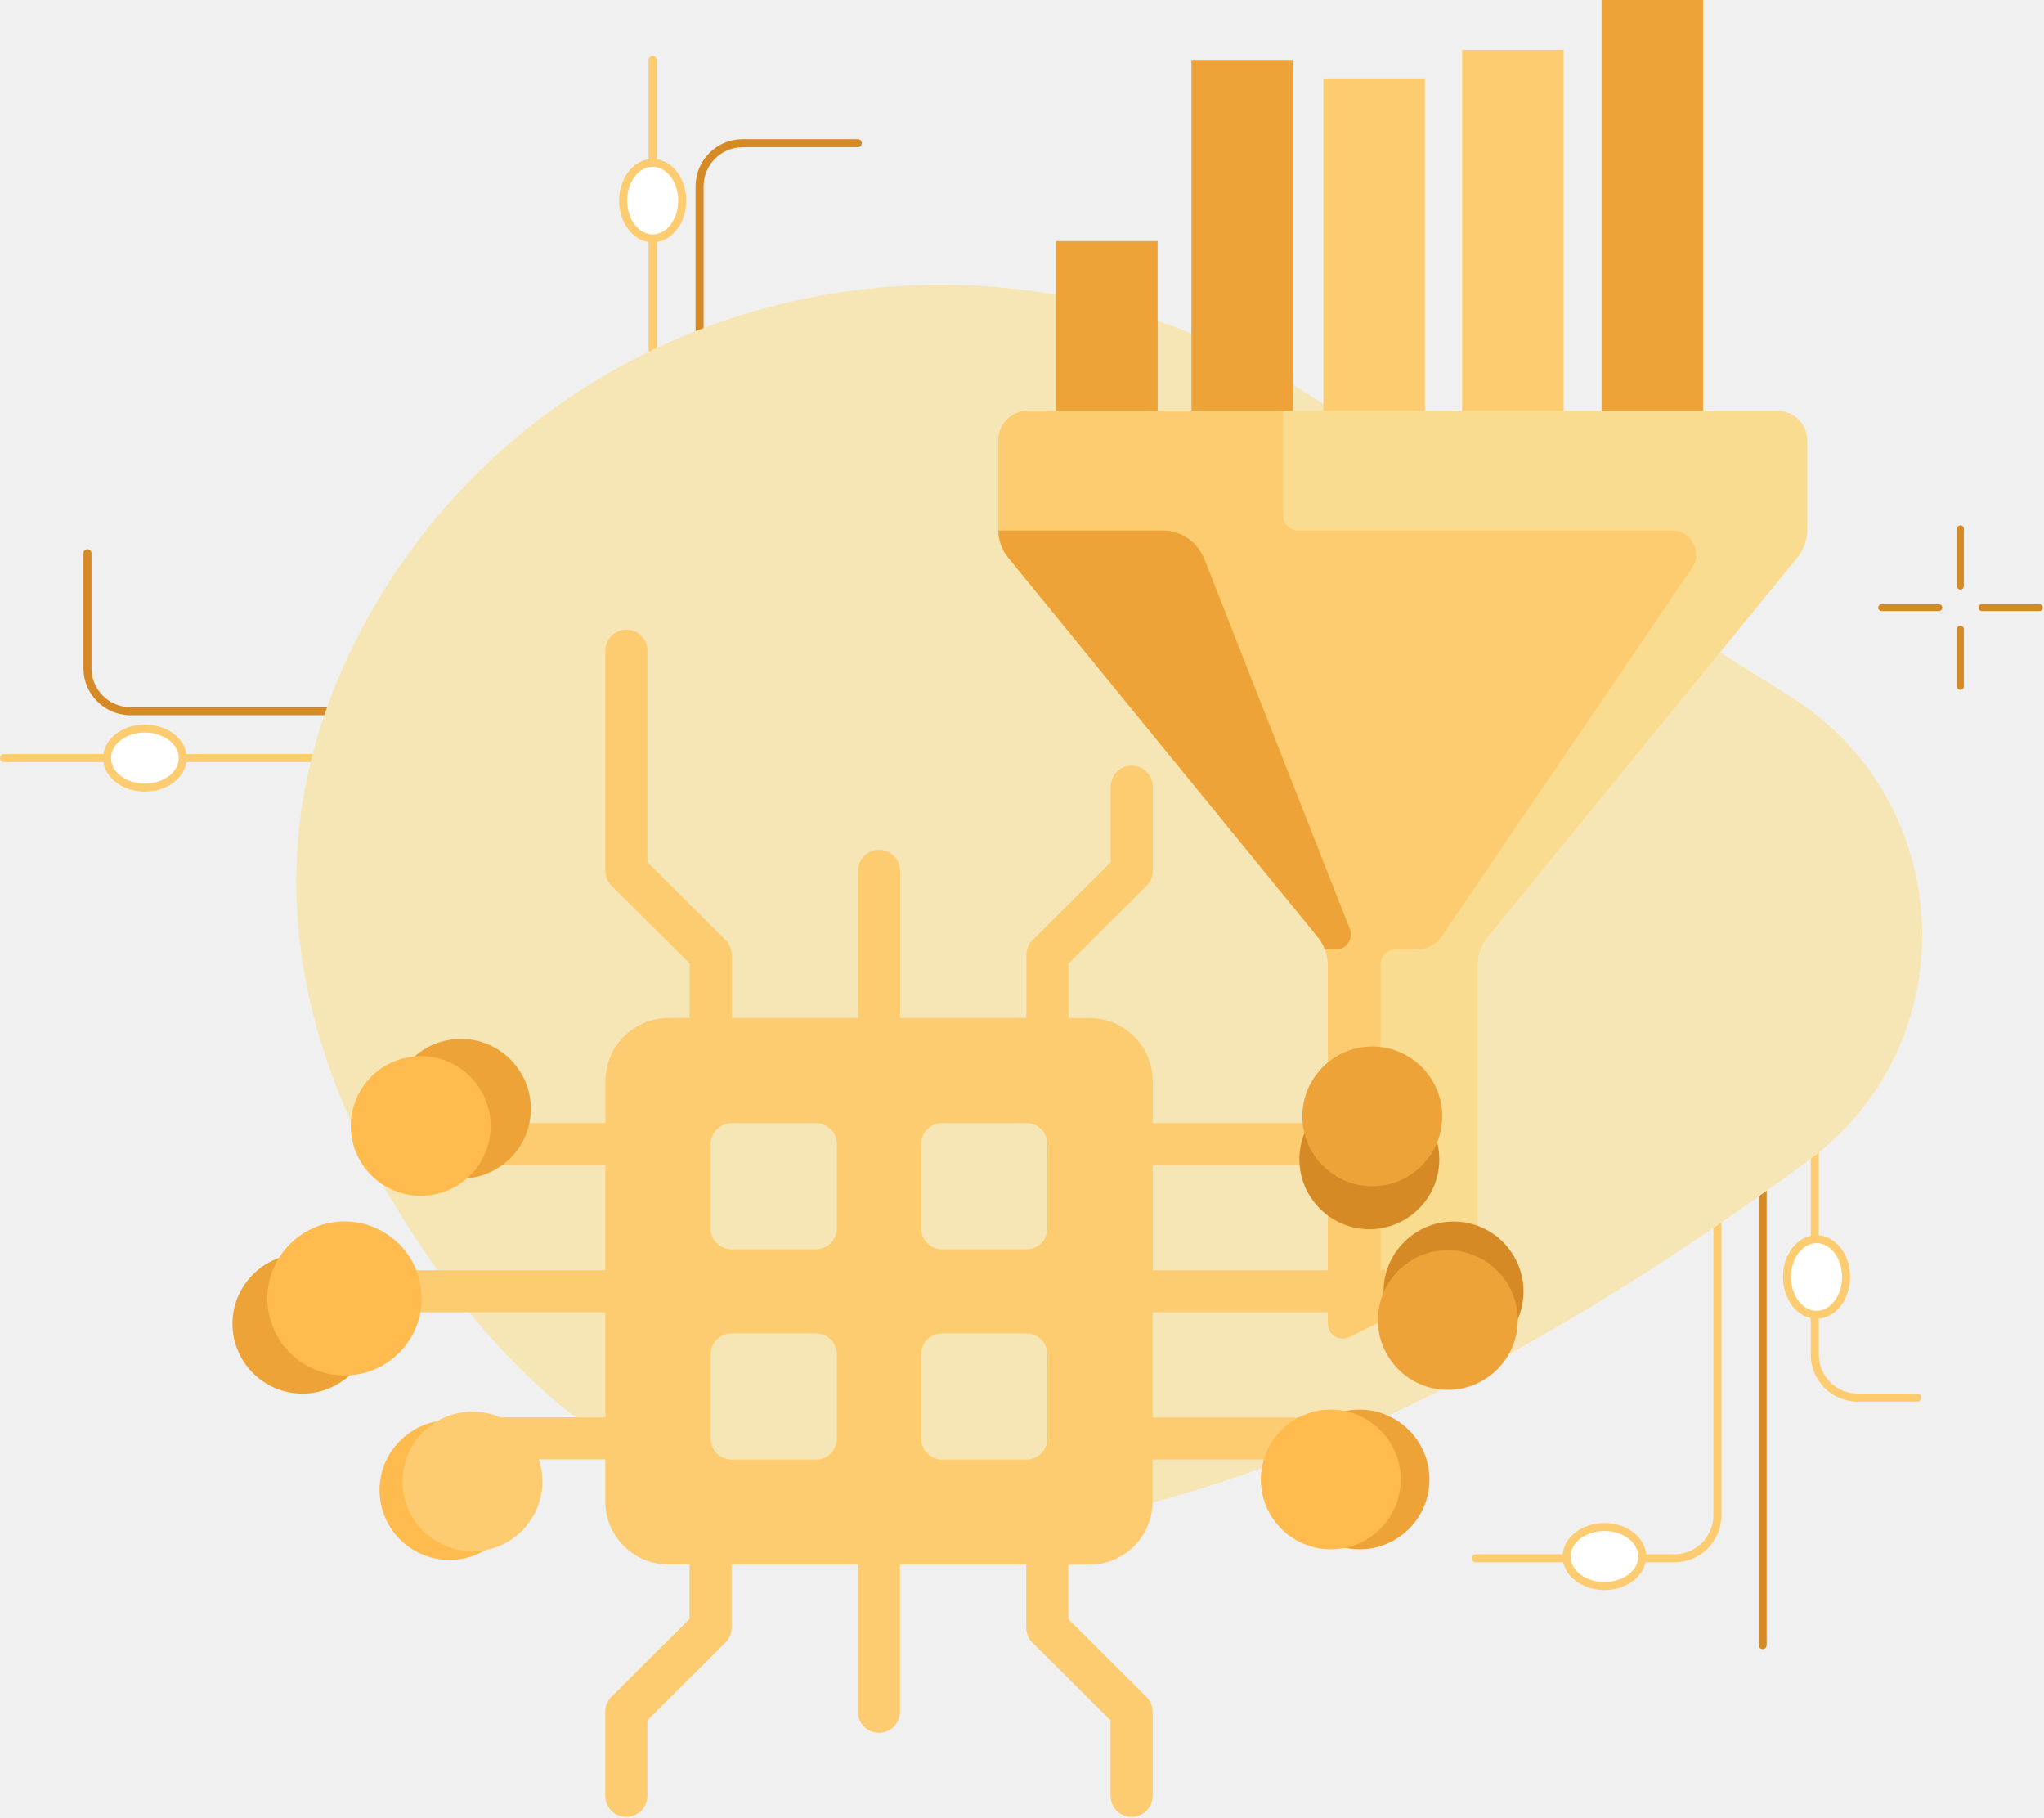
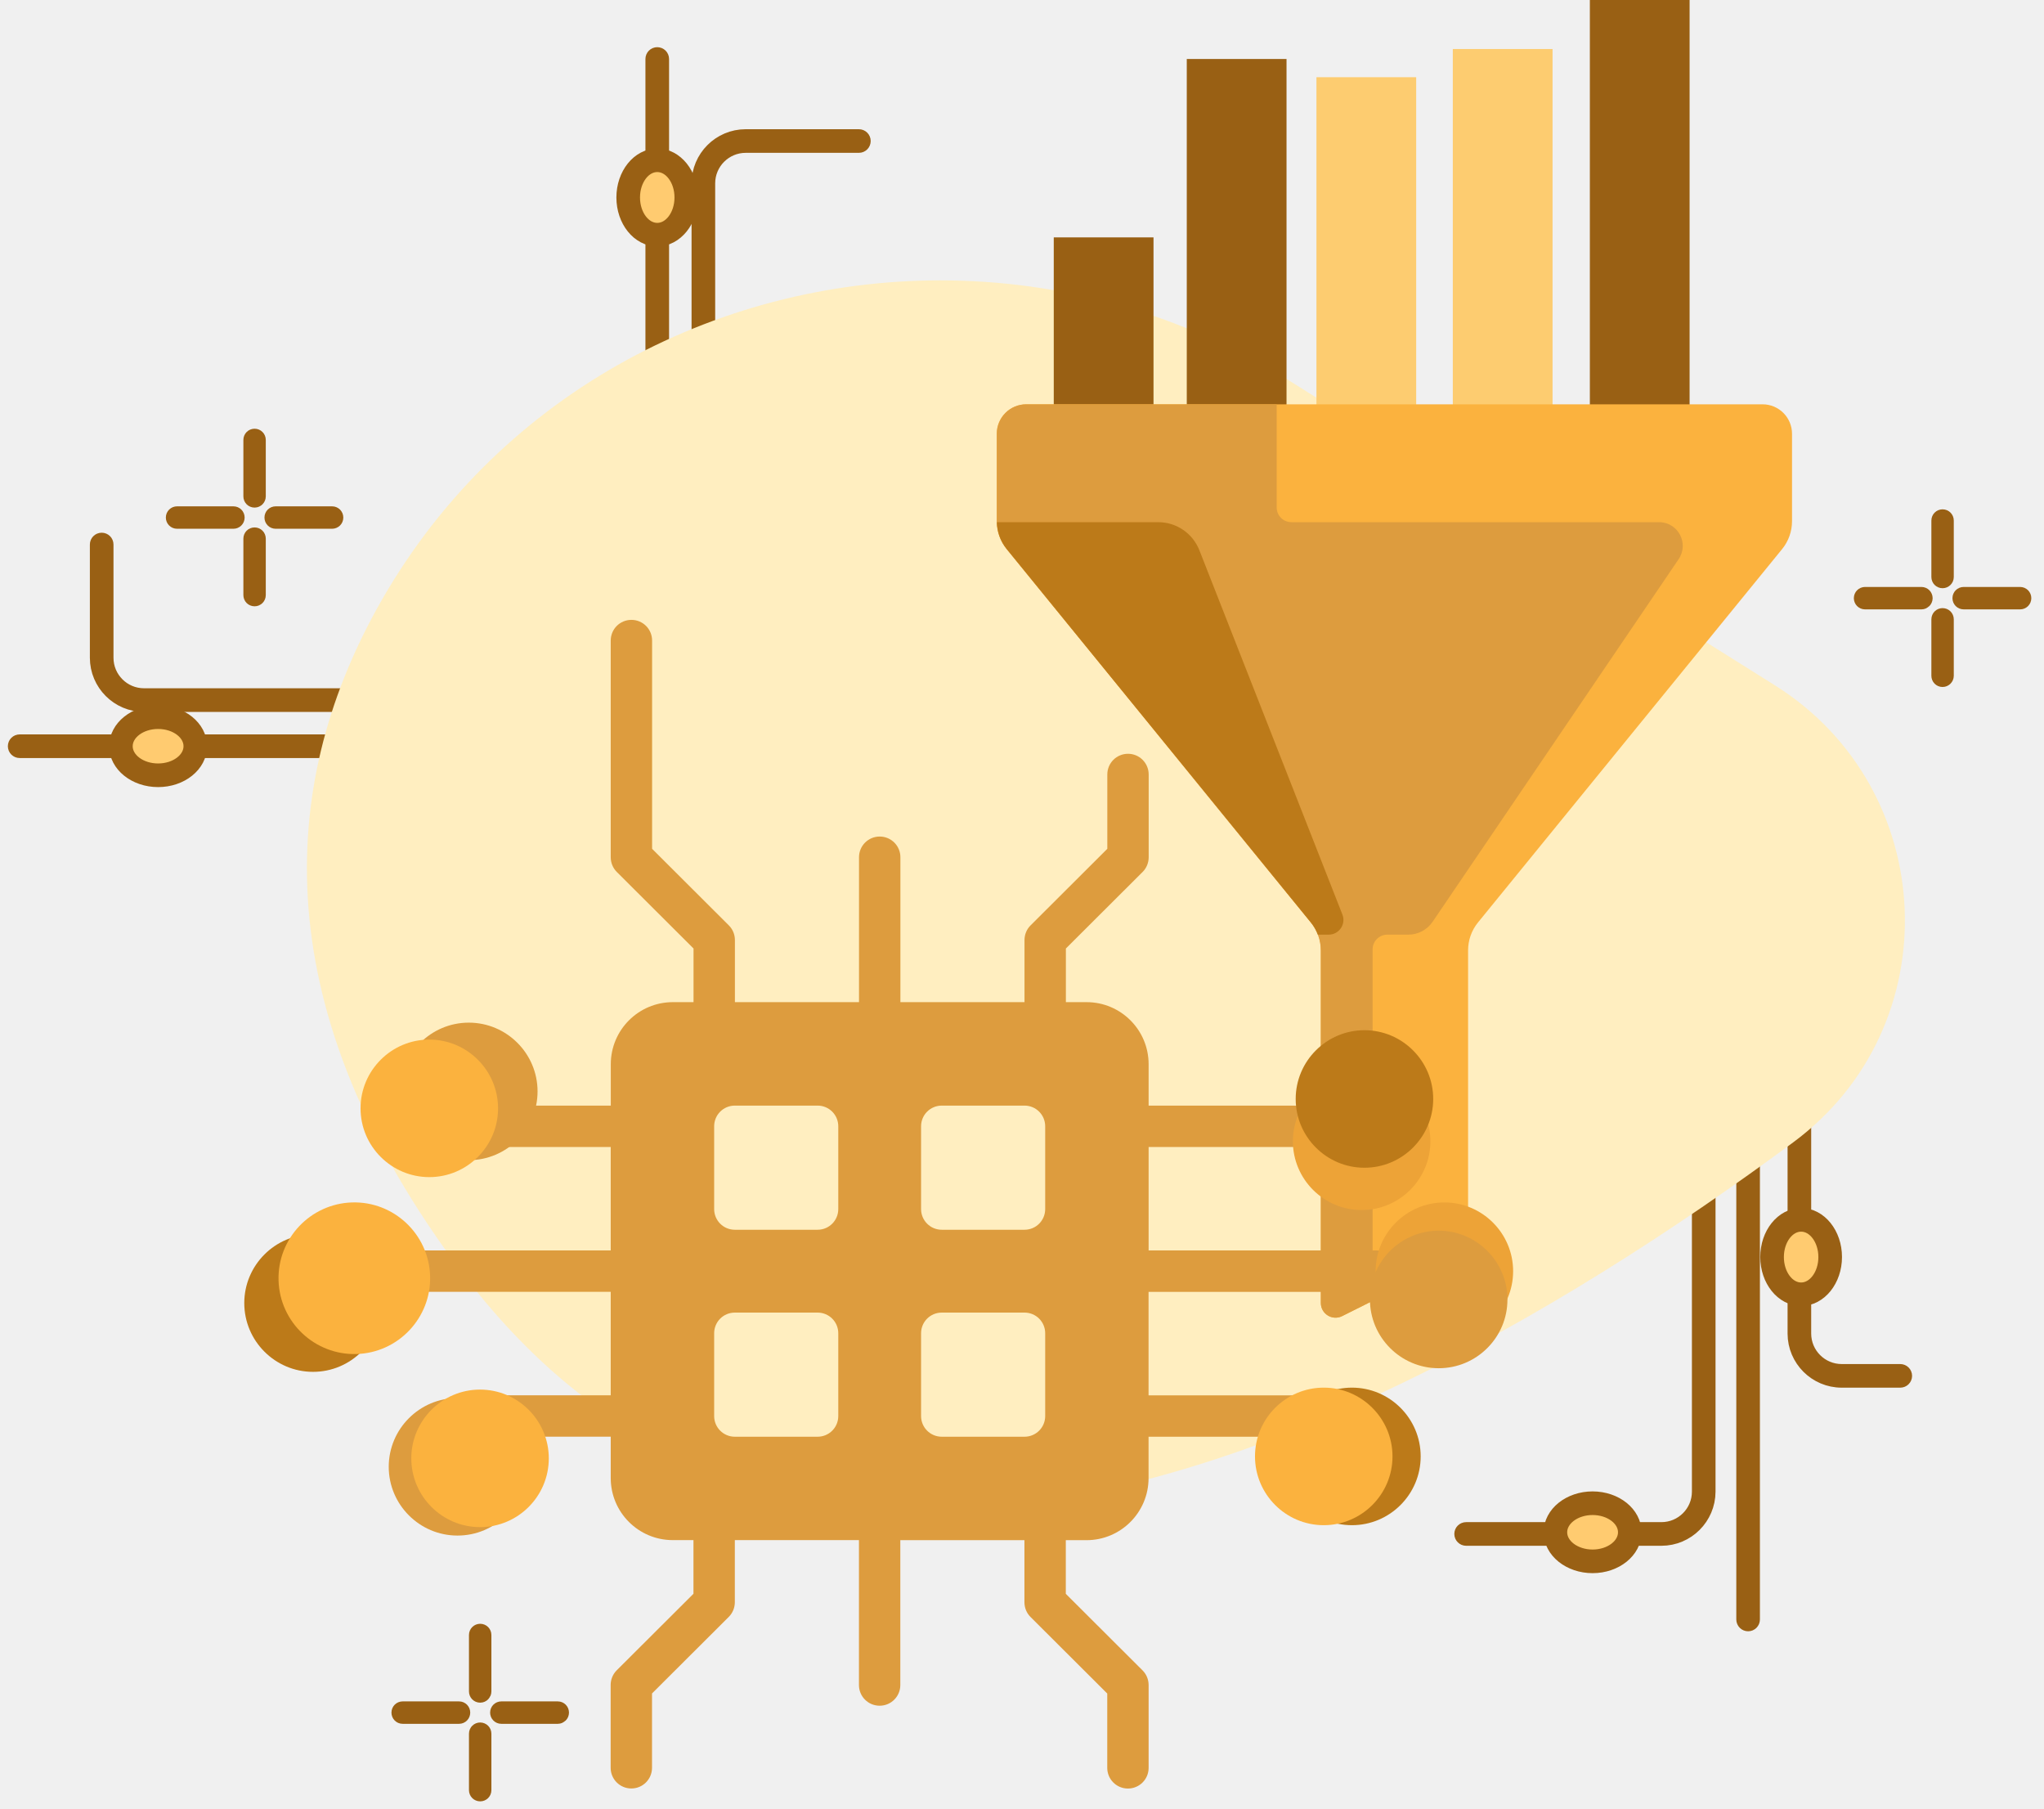
- <svg xmlns="http://www.w3.org/2000/svg" width="126" height="112" viewBox="0 0 126 112" fill="none">
-   <path d="M108.656 101.632C108.521 101.632 108.408 101.523 108.408 101.384V68.471C108.408 68.337 108.517 68.224 108.656 68.224C108.794 68.224 108.903 68.333 108.903 68.471V101.384C108.903 101.523 108.79 101.632 108.656 101.632Z" fill="#D68A25" />
-   <path d="M118.195 86.38H114.521C112.922 86.38 111.62 85.081 111.62 83.484V69.758C111.62 69.624 111.729 69.511 111.868 69.511C112.006 69.511 112.116 69.62 112.116 69.758V83.484C112.116 84.808 113.195 85.886 114.521 85.886H118.195C118.33 85.886 118.443 85.995 118.443 86.133C118.443 86.271 118.334 86.38 118.195 86.38Z" fill="#FDCC70" />
-   <path d="M103.214 96.282H90.966C90.832 96.282 90.719 96.173 90.719 96.035C90.719 95.897 90.828 95.788 90.966 95.788H103.214C104.541 95.788 105.62 94.71 105.62 93.385V70.987C105.62 70.852 105.729 70.739 105.868 70.739C106.006 70.739 106.115 70.848 106.115 70.987V93.385C106.115 94.983 104.814 96.282 103.214 96.282Z" fill="#FDCC70" />
-   <path d="M98.898 97.75C100.185 97.75 101.228 96.935 101.228 95.93C101.228 94.925 100.185 94.111 98.898 94.111C97.611 94.111 96.567 94.925 96.567 95.93C96.567 96.935 97.611 97.75 98.898 97.75Z" fill="white" />
-   <path d="M98.902 97.993C97.478 97.993 96.324 97.066 96.324 95.926C96.324 94.786 97.478 93.859 98.902 93.859C100.325 93.859 101.48 94.786 101.48 95.926C101.476 97.066 100.321 97.993 98.902 97.993ZM98.902 94.354C97.751 94.354 96.815 95.058 96.815 95.926C96.815 96.794 97.751 97.498 98.902 97.498C100.052 97.498 100.989 96.794 100.989 95.926C100.989 95.058 100.048 94.354 98.902 94.354Z" fill="#FDCC70" />
-   <path d="M111.977 81.023C112.983 81.023 113.799 79.981 113.799 78.696C113.799 77.411 112.983 76.369 111.977 76.369C110.971 76.369 110.155 77.411 110.155 78.696C110.155 79.981 110.971 81.023 111.977 81.023Z" fill="white" />
-   <path d="M111.977 81.27C110.835 81.27 109.907 80.117 109.907 78.696C109.907 77.275 110.835 76.122 111.977 76.122C113.119 76.122 114.047 77.275 114.047 78.696C114.047 80.117 113.119 81.27 111.977 81.27ZM111.977 76.612C111.108 76.612 110.402 77.547 110.402 78.696C110.402 79.845 111.108 80.779 111.977 80.779C112.846 80.779 113.552 79.845 113.552 78.696C113.552 77.547 112.846 76.612 111.977 76.612Z" fill="#FDCC70" />
-   <path d="M22.971 46.965H0.248C0.113 46.965 0 46.856 0 46.718C0 46.58 0.109 46.471 0.248 46.471H22.976C23.11 46.471 23.223 46.58 23.223 46.718C23.223 46.856 23.11 46.965 22.971 46.965Z" fill="#FDCC70" />
-   <path d="M22.866 44.077H8.045C6.445 44.077 5.143 42.777 5.143 41.18V34.091C5.143 33.957 5.253 33.844 5.391 33.844C5.53 33.844 5.639 33.953 5.639 34.091V41.18C5.639 42.505 6.718 43.582 8.045 43.582H22.866C23.001 43.582 23.114 43.691 23.114 43.829C23.114 43.968 23.001 44.077 22.866 44.077Z" fill="#D68A25" />
-   <path d="M8.931 48.537C10.218 48.537 11.261 47.723 11.261 46.718C11.261 45.713 10.218 44.898 8.931 44.898C7.644 44.898 6.6 45.713 6.6 46.718C6.6 47.723 7.644 48.537 8.931 48.537Z" fill="white" />
-   <path d="M8.931 48.785C7.507 48.785 6.353 47.858 6.353 46.718C6.353 45.578 7.507 44.651 8.931 44.651C10.354 44.651 11.509 45.578 11.509 46.718C11.509 47.858 10.35 48.785 8.931 48.785ZM8.931 45.146C7.78 45.146 6.844 45.85 6.844 46.718C6.844 47.586 7.78 48.29 8.931 48.29C10.081 48.29 11.018 47.586 11.018 46.718C11.018 45.85 10.081 45.146 8.931 45.146Z" fill="#FDCC70" />
-   <path d="M40.233 26.629C40.098 26.629 39.985 26.52 39.985 26.381V3.689C39.985 3.555 40.094 3.442 40.233 3.442C40.371 3.442 40.48 3.551 40.48 3.689V26.381C40.48 26.52 40.371 26.629 40.233 26.629Z" fill="#FDCC70" />
-   <path d="M43.126 26.52C42.991 26.52 42.878 26.411 42.878 26.273V11.474C42.878 9.877 44.179 8.577 45.779 8.577H52.879C53.014 8.577 53.127 8.686 53.127 8.825C53.127 8.963 53.018 9.072 52.879 9.072H45.779C44.453 9.072 43.373 10.149 43.373 11.474V26.273C43.373 26.411 43.264 26.52 43.126 26.52Z" fill="#D68A25" />
-   <path d="M40.233 14.69C41.239 14.69 42.055 13.648 42.055 12.363C42.055 11.078 41.239 10.036 40.233 10.036C39.226 10.036 38.41 11.078 38.41 12.363C38.41 13.648 39.226 14.69 40.233 14.69Z" fill="white" />
-   <path d="M40.233 14.937C39.09 14.937 38.163 13.784 38.163 12.363C38.163 10.942 39.09 9.789 40.233 9.789C41.374 9.789 42.303 10.942 42.303 12.363C42.303 13.784 41.374 14.937 40.233 14.937ZM40.233 10.279C39.363 10.279 38.658 11.214 38.658 12.363C38.658 13.511 39.363 14.446 40.233 14.446C41.102 14.446 41.807 13.511 41.807 12.363C41.807 11.214 41.102 10.279 40.233 10.279Z" fill="#FDCC70" />
-   <path d="M57.998 17.549C43.793 17.549 29.967 24.847 22.623 38.157C16.535 49.195 15.556 63.185 28.018 79.698C36.13 90.447 46.392 94.513 57.271 94.513C76.153 94.513 96.895 82.276 111.477 71.519C121.311 64.266 120.689 49.38 110.331 42.899L79.915 23.849C73.109 19.586 65.501 17.549 57.998 17.549Z" fill="#F7E6B5" />
-   <path d="M71.362 14.857H65.106V26.273H71.362V14.857Z" fill="#EDA337" />
-   <path d="M79.701 3.693H73.445V32.594H79.701V3.693Z" fill="#EDA337" />
-   <path d="M87.834 4.834H81.578V33.735H87.834V4.834Z" fill="#FDCC70" />
-   <path d="M96.387 3.069H90.131V31.97H96.387V3.069Z" fill="#FDCC70" />
-   <path d="M104.982 0H98.726V28.901H104.982V0Z" fill="#EDA337" />
-   <path d="M81.855 59.496V81.568C81.855 82.255 82.577 82.7 83.19 82.394L90.068 78.96C90.693 78.646 91.088 78.008 91.088 77.308V59.496C91.088 58.858 91.306 58.242 91.71 57.748L110.784 34.372C111.188 33.877 111.406 33.261 111.406 32.624V27.153C111.406 26.134 110.579 25.308 109.558 25.308H63.372C62.352 25.308 61.525 26.134 61.525 27.153V32.624C61.525 33.261 61.743 33.877 62.146 34.372L81.221 57.748C81.637 58.242 81.855 58.863 81.855 59.496Z" fill="#FADC90" />
-   <path d="M103.071 32.691H80.011C79.499 32.691 79.088 32.28 79.088 31.768V25.312H63.384C62.364 25.312 61.537 26.138 61.537 27.157V32.628C61.537 33.265 61.755 33.881 62.158 34.376L81.233 57.752C81.636 58.246 81.855 58.863 81.855 59.5V81.572C81.855 82.259 82.577 82.704 83.19 82.398L85.104 81.442V59.437C85.104 58.925 85.516 58.515 86.028 58.515H87.342C87.955 58.515 88.526 58.213 88.871 57.706L104.297 35.009C104.969 34.02 104.263 32.691 103.071 32.691Z" fill="#FDCC70" />
-   <path d="M71.656 32.691H61.541C61.554 33.307 61.768 33.898 62.158 34.376L81.234 57.752C81.422 57.982 81.565 58.242 81.67 58.515H82.35C83.001 58.515 83.446 57.861 83.211 57.257L74.238 34.447C73.818 33.387 72.794 32.691 71.656 32.691Z" fill="#EDA337" />
-   <path d="M85.332 78.285H71.056V71.808H80.142C80.86 71.808 81.439 71.23 81.439 70.513C81.439 69.796 80.86 69.217 80.142 69.217H71.056V66.627C71.056 64.48 69.313 62.74 67.163 62.74H65.866V59.383L70.682 54.587C70.926 54.343 71.06 54.012 71.06 53.669V48.483C71.06 47.766 70.481 47.187 69.763 47.187C69.044 47.187 68.465 47.766 68.465 48.483V53.136L63.649 57.932C63.406 58.175 63.271 58.506 63.271 58.85V62.736H55.487V53.664C55.487 52.947 54.907 52.369 54.189 52.369C53.471 52.369 52.892 52.947 52.892 53.664V62.736H45.107V58.85C45.107 58.506 44.973 58.175 44.73 57.932L39.909 53.136V40.098C39.909 39.382 39.33 38.803 38.612 38.803C37.894 38.803 37.314 39.382 37.314 40.098V53.664C37.314 54.008 37.449 54.339 37.692 54.582L42.508 59.378V62.736H41.211C39.061 62.736 37.319 64.476 37.319 66.622V69.213H28.228C27.51 69.213 26.931 69.792 26.931 70.509C26.931 71.225 27.51 71.804 28.228 71.804H37.314V78.281H23.039C22.321 78.281 21.741 78.859 21.741 79.576C21.741 80.293 22.321 80.872 23.039 80.872H37.314V87.349H28.228C27.51 87.349 26.931 87.927 26.931 88.644C26.931 89.361 27.51 89.939 28.228 89.939H37.314V92.53C37.314 94.677 39.057 96.416 41.207 96.416H42.504V99.774L37.688 104.574C37.445 104.818 37.31 105.149 37.31 105.493V110.674C37.31 111.391 37.89 111.969 38.608 111.969C39.326 111.969 39.905 111.391 39.905 110.674V106.021L44.721 101.225C44.965 100.982 45.099 100.651 45.099 100.307V96.421H52.883V105.493C52.883 106.209 53.463 106.788 54.181 106.788C54.899 106.788 55.478 106.209 55.478 105.493V96.421H63.263V100.307C63.263 100.651 63.397 100.982 63.641 101.225L68.457 106.021V110.674C68.457 111.391 69.036 111.969 69.754 111.969C70.472 111.969 71.052 111.391 71.052 110.674V105.497C71.052 105.153 70.917 104.822 70.674 104.579L65.858 99.783V96.425H67.155C69.305 96.425 71.047 94.685 71.047 92.539V89.948H80.133C80.852 89.948 81.431 89.369 81.431 88.653C81.431 87.936 80.852 87.357 80.133 87.357H71.047V80.88H85.323C86.041 80.88 86.621 80.302 86.621 79.585C86.621 78.868 86.045 78.285 85.332 78.285ZM51.59 88.653C51.59 89.369 51.011 89.948 50.293 89.948H45.103C44.385 89.948 43.806 89.369 43.806 88.653V83.471C43.806 82.754 44.385 82.175 45.103 82.175H50.293C51.011 82.175 51.59 82.754 51.59 83.471V88.653ZM51.59 75.694C51.59 76.411 51.011 76.99 50.293 76.99H45.103C44.385 76.99 43.806 76.411 43.806 75.694V70.513C43.806 69.796 44.385 69.217 45.103 69.217H50.293C51.011 69.217 51.59 69.796 51.59 70.513V75.694ZM64.564 88.653C64.564 89.369 63.985 89.948 63.267 89.948H58.077C57.359 89.948 56.78 89.369 56.78 88.653V83.471C56.78 82.754 57.359 82.175 58.077 82.175H63.267C63.985 82.175 64.564 82.754 64.564 83.471V88.653ZM64.564 75.694C64.564 76.411 63.985 76.99 63.267 76.99H58.077C57.359 76.99 56.78 76.411 56.78 75.694V70.513C56.78 69.796 57.359 69.217 58.077 69.217H63.267C63.985 69.217 64.564 69.796 64.564 70.513V75.694Z" fill="#FDCC70" />
-   <path d="M83.803 95.482C81.427 95.482 79.491 93.549 79.491 91.176C79.491 88.803 81.427 86.871 83.803 86.871C86.18 86.871 88.115 88.803 88.115 91.176C88.12 93.549 86.184 95.482 83.803 95.482Z" fill="#EDA337" />
-   <path d="M89.602 83.89C87.225 83.89 85.29 81.957 85.29 79.585C85.29 77.212 87.225 75.279 89.602 75.279C91.978 75.279 93.914 77.212 93.914 79.585C93.918 81.957 91.982 83.89 89.602 83.89Z" fill="#D68A25" />
-   <path d="M89.249 85.655C86.872 85.655 84.937 83.722 84.937 81.35C84.937 78.977 86.872 77.044 89.249 77.044C91.625 77.044 93.561 78.977 93.561 81.35C93.561 83.722 91.625 85.655 89.249 85.655Z" fill="#EDA337" />
-   <path d="M82.035 95.482C79.659 95.482 77.723 93.549 77.723 91.176C77.723 88.803 79.659 86.871 82.035 86.871C84.412 86.871 86.348 88.803 86.348 91.176C86.352 93.549 84.416 95.482 82.035 95.482Z" fill="#FFBB4D" />
-   <path d="M84.412 75.753C82.035 75.753 80.1 73.82 80.1 71.448C80.1 69.075 82.035 67.142 84.412 67.142C86.788 67.142 88.724 69.075 88.724 71.448C88.724 73.82 86.793 75.753 84.412 75.753Z" fill="#D68A25" />
-   <path d="M84.593 73.104C82.216 73.104 80.281 71.171 80.281 68.798C80.281 66.425 82.216 64.493 84.593 64.493C86.969 64.493 88.905 66.425 88.905 68.798C88.905 71.171 86.969 73.104 84.593 73.104Z" fill="#EDA337" />
-   <path d="M18.642 85.886C16.266 85.886 14.33 83.953 14.33 81.58C14.33 79.207 16.266 77.275 18.642 77.275C21.019 77.275 22.955 79.207 22.955 81.58C22.959 83.953 21.023 85.886 18.642 85.886Z" fill="#EDA337" />
-   <path d="M21.38 84.766C18.76 84.846 16.564 82.779 16.484 80.163C16.404 77.547 18.474 75.355 21.095 75.275C23.715 75.195 25.91 77.262 25.99 79.878C26.07 82.494 24 84.687 21.38 84.766Z" fill="#FFBB4D" />
-   <path d="M28.413 72.634C26.037 72.634 24.101 70.701 24.101 68.329C24.101 65.956 26.037 64.023 28.413 64.023C30.79 64.023 32.725 65.956 32.725 68.329C32.729 70.701 30.794 72.634 28.413 72.634Z" fill="#EDA337" />
-   <path d="M25.936 73.695C23.559 73.695 21.624 71.762 21.624 69.389C21.624 67.017 23.559 65.084 25.936 65.084C28.312 65.084 30.248 67.017 30.248 69.389C30.248 71.762 28.317 73.695 25.936 73.695Z" fill="#FFBB4D" />
-   <path d="M27.708 96.136C25.331 96.136 23.396 94.203 23.396 91.83C23.396 89.457 25.331 87.525 27.708 87.525C30.084 87.525 32.02 89.457 32.02 91.83C32.02 94.203 30.084 96.136 27.708 96.136Z" fill="#FFBB4D" />
-   <path d="M29.123 95.607C26.746 95.607 24.81 93.675 24.81 91.302C24.81 88.929 26.746 86.996 29.123 86.996C31.499 86.996 33.435 88.929 33.435 91.302C33.435 93.675 31.499 95.607 29.123 95.607Z" fill="#FDCC70" />
-   <path d="M125.715 37.659H122.176C122.058 37.659 121.966 37.566 121.966 37.449C121.966 37.332 122.058 37.239 122.176 37.239H125.715C125.833 37.239 125.925 37.332 125.925 37.449C125.925 37.566 125.829 37.659 125.715 37.659Z" fill="#D68A25" />
-   <path d="M119.522 37.659H115.987C115.869 37.659 115.777 37.566 115.777 37.449C115.777 37.332 115.869 37.239 115.987 37.239H119.522C119.64 37.239 119.732 37.332 119.732 37.449C119.732 37.566 119.64 37.659 119.522 37.659Z" fill="#D68A25" />
-   <path d="M120.849 36.334C120.731 36.334 120.639 36.242 120.639 36.124V32.59C120.639 32.473 120.731 32.38 120.849 32.38C120.967 32.38 121.059 32.473 121.059 32.59V36.124C121.059 36.237 120.967 36.334 120.849 36.334Z" fill="#D68A25" />
-   <path d="M120.849 42.513C120.731 42.513 120.639 42.421 120.639 42.303V38.77C120.639 38.652 120.731 38.56 120.849 38.56C120.967 38.56 121.059 38.652 121.059 38.77V42.303C121.059 42.421 120.967 42.513 120.849 42.513Z" fill="#D68A25" />
+ <svg xmlns="http://www.w3.org/2000/svg" width="130" height="115" viewBox="0 0 130 115" fill="none">
+   <path d="M111.181 103.224C111.045 103.224 110.93 103.113 110.93 102.973V69.545C110.93 69.409 111.04 69.294 111.181 69.294C111.321 69.294 111.432 69.405 111.432 69.545V102.973C111.432 103.113 111.321 103.224 111.181 103.224Z" fill="#996014" stroke="#996014" stroke-miterlimit="10" stroke-linecap="round" stroke-linejoin="round" />
+   <path d="M120.859 87.734H117.133C115.511 87.734 114.191 86.414 114.191 84.792V70.853C114.191 70.716 114.302 70.601 114.442 70.601C114.583 70.601 114.693 70.712 114.693 70.853V84.792C114.693 86.138 115.788 87.232 117.133 87.232H120.859C120.995 87.232 121.11 87.343 121.11 87.483C121.11 87.624 120.995 87.734 120.859 87.734Z" fill="#996014" stroke="#996014" stroke-miterlimit="10" stroke-linecap="round" stroke-linejoin="round" />
+   <path d="M105.667 97.787H93.247C93.111 97.787 92.996 97.676 92.996 97.535C92.996 97.395 93.107 97.284 93.247 97.284H105.667C107.013 97.284 108.107 96.19 108.107 94.845V72.096C108.107 71.96 108.218 71.844 108.358 71.844C108.499 71.844 108.609 71.955 108.609 72.096V94.845C108.605 96.471 107.285 97.787 105.667 97.787Z" fill="#996014" stroke="#996014" stroke-miterlimit="10" stroke-linecap="round" stroke-linejoin="round" />
+   <path d="M101.291 99.278C102.596 99.278 103.654 98.451 103.654 97.43C103.654 96.409 102.596 95.582 101.291 95.582C99.986 95.582 98.928 96.409 98.928 97.43C98.928 98.451 99.986 99.278 101.291 99.278Z" fill="#FFCB70" />
+   <path d="M101.29 99.528C99.847 99.528 98.676 98.587 98.676 97.429C98.676 96.271 99.847 95.33 101.29 95.33C102.734 95.33 103.904 96.271 103.904 97.429C103.904 98.587 102.734 99.528 101.29 99.528ZM101.29 95.832C100.124 95.832 99.174 96.548 99.174 97.429C99.174 98.31 100.124 99.026 101.29 99.026C102.457 99.026 103.406 98.31 103.406 97.429C103.406 96.548 102.457 95.832 101.29 95.832Z" fill="#996014" stroke="#996014" stroke-miterlimit="10" stroke-linecap="round" stroke-linejoin="round" />
+   <path d="M114.553 82.289C115.574 82.289 116.401 81.231 116.401 79.926C116.401 78.621 115.574 77.563 114.553 77.563C113.532 77.563 112.705 78.621 112.705 79.926C112.705 81.231 113.532 82.289 114.553 82.289Z" fill="#FFCB70" />
+   <path d="M114.553 82.54C113.395 82.54 112.454 81.369 112.454 79.926C112.454 78.482 113.395 77.311 114.553 77.311C115.711 77.311 116.652 78.482 116.652 79.926C116.652 81.369 115.711 82.54 114.553 82.54ZM114.553 77.814C113.672 77.814 112.956 78.763 112.956 79.93C112.956 81.097 113.672 82.046 114.553 82.046C115.434 82.046 116.15 81.097 116.15 79.93C116.15 78.763 115.434 77.814 114.553 77.814Z" fill="#996014" stroke="#996014" stroke-miterlimit="10" stroke-linecap="round" stroke-linejoin="round" />
+   <path d="M24.298 47.699H1.251C1.115 47.699 1 47.588 1 47.448C1 47.307 1.111 47.197 1.251 47.197H24.298C24.434 47.197 24.549 47.307 24.549 47.448C24.549 47.588 24.434 47.699 24.298 47.699Z" fill="#996014" stroke="#996014" stroke-miterlimit="10" stroke-linecap="round" stroke-linejoin="round" />
+   <path d="M24.188 44.766H9.158C7.536 44.766 6.216 43.446 6.216 41.823V34.624C6.216 34.487 6.326 34.372 6.467 34.372C6.607 34.372 6.718 34.483 6.718 34.624V41.823C6.718 43.169 7.812 44.263 9.158 44.263H24.188C24.324 44.263 24.439 44.374 24.439 44.514C24.439 44.655 24.328 44.766 24.188 44.766Z" fill="#996014" stroke="#996014" stroke-miterlimit="10" stroke-linecap="round" stroke-linejoin="round" />
+   <path d="M10.057 49.301C11.362 49.301 12.42 48.474 12.42 47.453C12.42 46.432 11.362 45.605 10.057 45.605C8.752 45.605 7.694 46.432 7.694 47.453C7.694 48.474 8.752 49.301 10.057 49.301Z" fill="#FFCB70" />
+   <path d="M10.056 49.547C8.613 49.547 7.442 48.606 7.442 47.448C7.442 46.29 8.613 45.349 10.056 45.349C11.499 45.349 12.67 46.29 12.67 47.448C12.67 48.61 11.499 49.547 10.056 49.547ZM10.056 45.851C8.889 45.851 7.94 46.566 7.94 47.448C7.94 48.329 8.889 49.044 10.056 49.044C11.223 49.044 12.172 48.329 12.172 47.448C12.172 46.566 11.223 45.851 10.056 45.851Z" fill="#996014" stroke="#996014" stroke-miterlimit="10" stroke-linecap="round" stroke-linejoin="round" />
+   <path d="M41.801 27.045C41.665 27.045 41.55 26.934 41.55 26.794V3.751C41.55 3.615 41.661 3.5 41.801 3.5C41.942 3.5 42.053 3.611 42.053 3.751V26.798C42.048 26.934 41.938 27.045 41.801 27.045Z" fill="#996014" stroke="#996014" stroke-miterlimit="10" stroke-linecap="round" stroke-linejoin="round" />
+   <path d="M44.735 26.939C44.599 26.939 44.484 26.828 44.484 26.687V11.658C44.484 10.035 45.804 8.716 47.426 8.716H54.626C54.762 8.716 54.877 8.826 54.877 8.967C54.877 9.107 54.766 9.218 54.626 9.218H47.426C46.081 9.218 44.986 10.312 44.986 11.658V26.687C44.986 26.828 44.871 26.939 44.735 26.939Z" fill="#996014" stroke="#996014" stroke-miterlimit="10" stroke-linecap="round" stroke-linejoin="round" />
+   <path d="M41.801 14.919C42.822 14.919 43.649 13.861 43.649 12.556C43.649 11.251 42.822 10.193 41.801 10.193C40.781 10.193 39.954 11.251 39.954 12.556C39.954 13.861 40.781 14.919 41.801 14.919Z" fill="#FFCB70" />
+   <path d="M41.802 15.17C40.644 15.17 39.703 13.999 39.703 12.556C39.703 11.113 40.644 9.942 41.802 9.942C42.96 9.942 43.901 11.113 43.901 12.556C43.901 13.999 42.955 15.17 41.802 15.17ZM41.802 10.44C40.92 10.44 40.205 11.389 40.205 12.556C40.205 13.723 40.92 14.672 41.802 14.672C42.683 14.672 43.398 13.723 43.398 12.556C43.398 11.389 42.683 10.44 41.802 10.44Z" fill="#996014" stroke="#996014" stroke-miterlimit="10" stroke-linecap="round" stroke-linejoin="round" />
+   <path d="M59.812 17.827C45.408 17.827 31.387 25.24 23.941 38.758C17.767 49.968 16.775 64.176 29.412 80.948C37.638 91.864 48.043 95.994 59.075 95.994C78.222 95.994 99.255 83.566 114.042 72.641C124.014 65.275 123.383 50.156 112.88 43.573L82.037 24.226C75.139 19.896 67.42 17.827 59.812 17.827Z" fill="#FFEEC0" />
+   <path d="M73.364 15.094H67.02V26.687H73.364V15.094Z" fill="#996014" />
+   <path d="M81.824 3.751H75.48V33.104H81.824V3.751Z" fill="#996014" />
+   <path d="M90.071 4.909H83.727V34.262H90.071V4.909Z" fill="#FDCC70" />
+   <path d="M98.744 3.117H92.4V32.469H98.744V3.117Z" fill="#FDCC70" />
+   <path d="M107.46 0H101.116V29.353H107.46V0Z" fill="#996014" />
+   <path d="M84.008 60.43V82.846C84.008 83.545 84.74 83.996 85.362 83.685L92.336 80.198C92.971 79.879 93.371 79.232 93.371 78.521V60.43C93.371 59.782 93.592 59.157 94.001 58.654L113.344 34.913C113.753 34.411 113.974 33.785 113.974 33.138V27.581C113.974 26.547 113.135 25.708 112.101 25.708H65.266C64.231 25.708 63.392 26.547 63.392 27.581V33.138C63.392 33.785 63.614 34.411 64.023 34.913L83.365 58.654C83.787 59.157 84.008 59.782 84.008 60.43Z" fill="#FBB23E" />
+   <path d="M105.518 33.202H82.135C81.615 33.202 81.198 32.784 81.198 32.265V25.708H65.274C64.24 25.708 63.401 26.547 63.401 27.581V33.138C63.401 33.785 63.622 34.411 64.031 34.913L83.374 58.654C83.782 59.157 84.004 59.782 84.004 60.43V82.846C84.004 83.545 84.736 83.996 85.358 83.685L87.299 82.714V60.366C87.299 59.846 87.717 59.429 88.236 59.429H89.569C90.19 59.429 90.769 59.123 91.118 58.607L106.761 35.556C107.443 34.556 106.727 33.202 105.518 33.202Z" fill="#DD9C3E" />
+   <path d="M73.662 33.202H63.405C63.418 33.828 63.635 34.428 64.031 34.913L83.374 58.654C83.565 58.888 83.71 59.152 83.817 59.429H84.506C85.166 59.429 85.618 58.765 85.379 58.152L76.281 34.986C75.855 33.908 74.82 33.202 73.662 33.202Z" fill="#BC7A19" />
+   <path d="M87.529 79.508H73.053V72.93H82.267C82.995 72.93 83.582 72.343 83.582 71.615C83.582 70.886 82.995 70.299 82.267 70.299H73.053V67.668C73.053 65.488 71.286 63.721 69.106 63.721H67.791V60.31L72.674 55.44C72.921 55.193 73.057 54.856 73.057 54.507V49.245C73.057 48.517 72.47 47.929 71.742 47.929C71.014 47.929 70.426 48.517 70.426 49.245V53.971L65.543 58.842C65.296 59.088 65.159 59.425 65.159 59.774V63.721H57.266V54.507C57.266 53.779 56.678 53.191 55.95 53.191C55.222 53.191 54.634 53.779 54.634 54.507V63.721H46.741V59.774C46.741 59.425 46.604 59.088 46.357 58.842L41.474 53.971V40.729C41.474 40.001 40.886 39.414 40.158 39.414C39.43 39.414 38.843 40.001 38.843 40.729V54.507C38.843 54.856 38.979 55.193 39.226 55.44L44.109 60.31V63.721H42.794C40.614 63.721 38.847 65.488 38.847 67.668V70.299H29.629C28.901 70.299 28.313 70.886 28.313 71.615C28.313 72.343 28.901 72.93 29.629 72.93H38.843V79.508H24.366C23.638 79.508 23.051 80.096 23.051 80.824C23.051 81.552 23.638 82.14 24.366 82.14H38.843V88.718H29.629C28.901 88.718 28.313 89.305 28.313 90.033C28.313 90.761 28.901 91.349 29.629 91.349H38.843V93.98C38.843 96.16 40.609 97.927 42.789 97.927H44.105V101.338L39.221 106.208C38.974 106.455 38.838 106.792 38.838 107.141V112.403C38.838 113.131 39.426 113.719 40.154 113.719C40.882 113.719 41.469 113.131 41.469 112.403V107.677L46.353 102.807C46.6 102.56 46.736 102.223 46.736 101.874V97.927H54.63V107.141C54.63 107.869 55.218 108.457 55.946 108.457C56.674 108.457 57.261 107.869 57.261 107.141V97.931H65.155V101.878C65.155 102.227 65.291 102.564 65.538 102.811L70.422 107.682V112.408C70.422 113.136 71.01 113.723 71.737 113.723C72.466 113.723 73.053 113.136 73.053 112.408V107.145C73.053 106.796 72.917 106.46 72.67 106.213L67.786 101.342V97.931H69.102C71.282 97.931 73.049 96.165 73.049 93.985V91.353H82.263C82.991 91.353 83.578 90.766 83.578 90.038C83.578 89.31 82.991 88.722 82.263 88.722H73.049V82.144H87.525C88.253 82.144 88.841 81.556 88.841 80.828C88.841 80.1 88.257 79.508 87.529 79.508ZM53.315 90.038C53.315 90.766 52.727 91.353 51.999 91.353H46.736C46.008 91.353 45.421 90.766 45.421 90.038V84.775C45.421 84.047 46.008 83.46 46.736 83.46H51.999C52.727 83.46 53.315 84.047 53.315 84.775V90.038ZM53.315 76.877C53.315 77.605 52.727 78.193 51.999 78.193H46.736C46.008 78.193 45.421 77.605 45.421 76.877V71.615C45.421 70.886 46.008 70.299 46.736 70.299H51.999C52.727 70.299 53.315 70.886 53.315 71.615V76.877ZM66.475 90.038C66.475 90.766 65.888 91.353 65.159 91.353H59.897C59.169 91.353 58.581 90.766 58.581 90.038V84.775C58.581 84.047 59.169 83.46 59.897 83.46H65.159C65.888 83.46 66.475 84.047 66.475 84.775V90.038ZM66.475 76.877C66.475 77.605 65.888 78.193 65.159 78.193H59.897C59.169 78.193 58.581 77.605 58.581 76.877V71.615C58.581 70.886 59.169 70.299 59.897 70.299H65.159C65.888 70.299 66.475 70.886 66.475 71.615V76.877Z" fill="#DD9C3E" />
+   <path d="M85.984 96.978C83.574 96.978 81.611 95.015 81.611 92.605C81.611 90.195 83.574 88.232 85.984 88.232C88.394 88.232 90.356 90.195 90.356 92.605C90.356 95.015 88.394 96.978 85.984 96.978Z" fill="#BC7A19" />
+   <path d="M91.864 85.201C89.454 85.201 87.491 83.238 87.491 80.828C87.491 78.418 89.454 76.456 91.864 76.456C94.274 76.456 96.236 78.418 96.236 80.828C96.236 83.238 94.274 85.201 91.864 85.201Z" fill="#EDA337" />
+   <path d="M91.502 86.998C89.092 86.998 87.129 85.035 87.129 82.625C87.129 80.215 89.092 78.252 91.502 78.252C93.912 78.252 95.874 80.215 95.874 82.625C95.879 85.035 93.916 86.998 91.502 86.998Z" fill="#DD9C3E" />
+   <path d="M84.191 96.978C81.781 96.978 79.819 95.015 79.819 92.605C79.819 90.195 81.781 88.232 84.191 88.232C86.601 88.232 88.564 90.195 88.564 92.605C88.564 95.015 86.601 96.978 84.191 96.978Z" fill="#FBB23E" />
+   <path d="M86.601 76.941C84.191 76.941 82.228 74.978 82.228 72.568C82.228 70.159 84.191 68.196 86.601 68.196C89.011 68.196 90.974 70.159 90.974 72.568C90.974 74.978 89.011 76.941 86.601 76.941Z" fill="#EDA337" />
+   <path d="M86.78 74.25C84.37 74.25 82.407 72.287 82.407 69.877C82.407 67.468 84.37 65.505 86.78 65.505C89.19 65.505 91.153 67.468 91.153 69.877C91.153 72.287 89.19 74.25 86.78 74.25Z" fill="#BC7A19" />
+   <path d="M19.909 87.228C17.499 87.228 15.536 85.265 15.536 82.855C15.536 80.445 17.499 78.482 19.909 78.482C22.318 78.482 24.281 80.445 24.281 82.855C24.281 85.265 22.318 87.228 19.909 87.228Z" fill="#BC7A19" />
+   <path d="M22.68 86.095C20.023 86.176 17.797 84.077 17.716 81.42C17.635 78.763 19.734 76.537 22.391 76.456C25.047 76.375 27.274 78.474 27.355 81.13C27.436 83.787 25.337 86.014 22.68 86.095Z" fill="#FBB23E" />
+   <path d="M29.816 73.769C27.406 73.769 25.444 71.806 25.444 69.396C25.444 66.987 27.406 65.024 29.816 65.024C32.226 65.024 34.189 66.987 34.189 69.396C34.189 71.806 32.226 73.769 29.816 73.769Z" fill="#DD9C3E" />
+   <path d="M27.304 74.846C24.894 74.846 22.931 72.883 22.931 70.474C22.931 68.064 24.894 66.101 27.304 66.101C29.714 66.101 31.677 68.064 31.677 70.474C31.677 72.883 29.714 74.846 27.304 74.846Z" fill="#FBB23E" />
+   <path d="M29.097 97.638C26.687 97.638 24.724 95.675 24.724 93.265C24.724 90.855 26.687 88.892 29.097 88.892C31.506 88.892 33.469 90.855 33.469 93.265C33.474 95.675 31.511 97.638 29.097 97.638Z" fill="#DD9C3E" />
+   <path d="M30.531 97.101C28.122 97.101 26.159 95.138 26.159 92.729C26.159 90.319 28.122 88.356 30.531 88.356C32.941 88.356 34.904 90.319 34.904 92.729C34.904 95.138 32.946 97.101 30.531 97.101Z" fill="#FBB23E" />
+   <path d="M128.48 38.247H124.891C124.772 38.247 124.678 38.153 124.678 38.034C124.678 37.915 124.772 37.821 124.891 37.821H128.48C128.599 37.821 128.693 37.915 128.693 38.034C128.693 38.153 128.599 38.247 128.48 38.247Z" fill="#996014" stroke="#996014" stroke-miterlimit="10" stroke-linecap="round" stroke-linejoin="round" />
+   <path d="M122.204 38.247H118.619C118.5 38.247 118.406 38.153 118.406 38.034C118.406 37.915 118.5 37.821 118.619 37.821H122.204C122.323 37.821 122.417 37.915 122.417 38.034C122.417 38.153 122.319 38.247 122.204 38.247Z" fill="#996014" stroke="#996014" stroke-miterlimit="10" stroke-linecap="round" stroke-linejoin="round" />
+   <path d="M123.549 36.901C123.43 36.901 123.337 36.808 123.337 36.689V33.099C123.337 32.98 123.43 32.886 123.549 32.886C123.669 32.886 123.762 32.98 123.762 33.099V36.689C123.762 36.808 123.664 36.901 123.549 36.901Z" fill="#996014" stroke="#996014" stroke-miterlimit="10" stroke-linecap="round" stroke-linejoin="round" />
+   <path d="M123.549 43.182C123.43 43.182 123.337 43.088 123.337 42.969V39.38C123.337 39.26 123.43 39.167 123.549 39.167C123.669 39.167 123.762 39.26 123.762 39.38V42.969C123.762 43.084 123.664 43.182 123.549 43.182Z" fill="#996014" stroke="#996014" stroke-miterlimit="10" stroke-linecap="round" stroke-linejoin="round" />
+   <path d="M21.122 33.121H17.533C17.413 33.121 17.32 33.027 17.32 32.908C17.32 32.789 17.413 32.695 17.533 32.695H21.122C21.241 32.695 21.335 32.789 21.335 32.908C21.335 33.027 21.241 33.121 21.122 33.121Z" fill="#996014" stroke="#996014" stroke-miterlimit="10" stroke-linecap="round" stroke-linejoin="round" />
+   <path d="M14.846 33.121H11.261C11.142 33.121 11.048 33.027 11.048 32.908C11.048 32.789 11.142 32.695 11.261 32.695H14.846C14.965 32.695 15.059 32.789 15.059 32.908C15.059 33.027 14.965 33.121 14.846 33.121Z" fill="#996014" stroke="#996014" stroke-miterlimit="10" stroke-linecap="round" stroke-linejoin="round" />
+   <path d="M16.192 31.775C16.072 31.775 15.979 31.682 15.979 31.562V27.973C15.979 27.854 16.072 27.76 16.192 27.76C16.311 27.76 16.404 27.854 16.404 27.973V31.562C16.404 31.677 16.311 31.775 16.192 31.775Z" fill="#996014" stroke="#996014" stroke-miterlimit="10" stroke-linecap="round" stroke-linejoin="round" />
+   <path d="M16.192 38.051C16.072 38.051 15.979 37.958 15.979 37.838V34.249C15.979 34.13 16.072 34.036 16.192 34.036C16.311 34.036 16.404 34.13 16.404 34.249V37.838C16.404 37.958 16.311 38.051 16.192 38.051Z" fill="#996014" stroke="#996014" stroke-miterlimit="10" stroke-linecap="round" stroke-linejoin="round" />
+   <path d="M35.475 109.108H31.885C31.766 109.108 31.672 109.014 31.672 108.895C31.672 108.776 31.766 108.682 31.885 108.682H35.475C35.594 108.682 35.688 108.776 35.688 108.895C35.688 109.014 35.59 109.108 35.475 109.108Z" fill="#996014" stroke="#996014" stroke-miterlimit="10" stroke-linecap="round" stroke-linejoin="round" />
+   <path d="M29.195 109.108H25.61C25.49 109.108 25.397 109.014 25.397 108.895C25.397 108.776 25.49 108.682 25.61 108.682H29.195C29.314 108.682 29.407 108.776 29.407 108.895C29.407 109.014 29.314 109.108 29.195 109.108Z" fill="#996014" stroke="#996014" stroke-miterlimit="10" stroke-linecap="round" stroke-linejoin="round" />
+   <path d="M30.54 107.763C30.421 107.763 30.327 107.669 30.327 107.55V103.96C30.327 103.841 30.421 103.747 30.54 103.747C30.659 103.747 30.753 103.841 30.753 103.96V107.55C30.753 107.665 30.659 107.763 30.54 107.763Z" fill="#996014" stroke="#996014" stroke-miterlimit="10" stroke-linecap="round" stroke-linejoin="round" />
+   <path d="M30.54 114.038C30.421 114.038 30.327 113.945 30.327 113.826V110.236C30.327 110.117 30.421 110.023 30.54 110.023C30.659 110.023 30.753 110.117 30.753 110.236V113.826C30.753 113.945 30.659 114.038 30.54 114.038Z" fill="#996014" stroke="#996014" stroke-miterlimit="10" stroke-linecap="round" stroke-linejoin="round" />
</svg>
